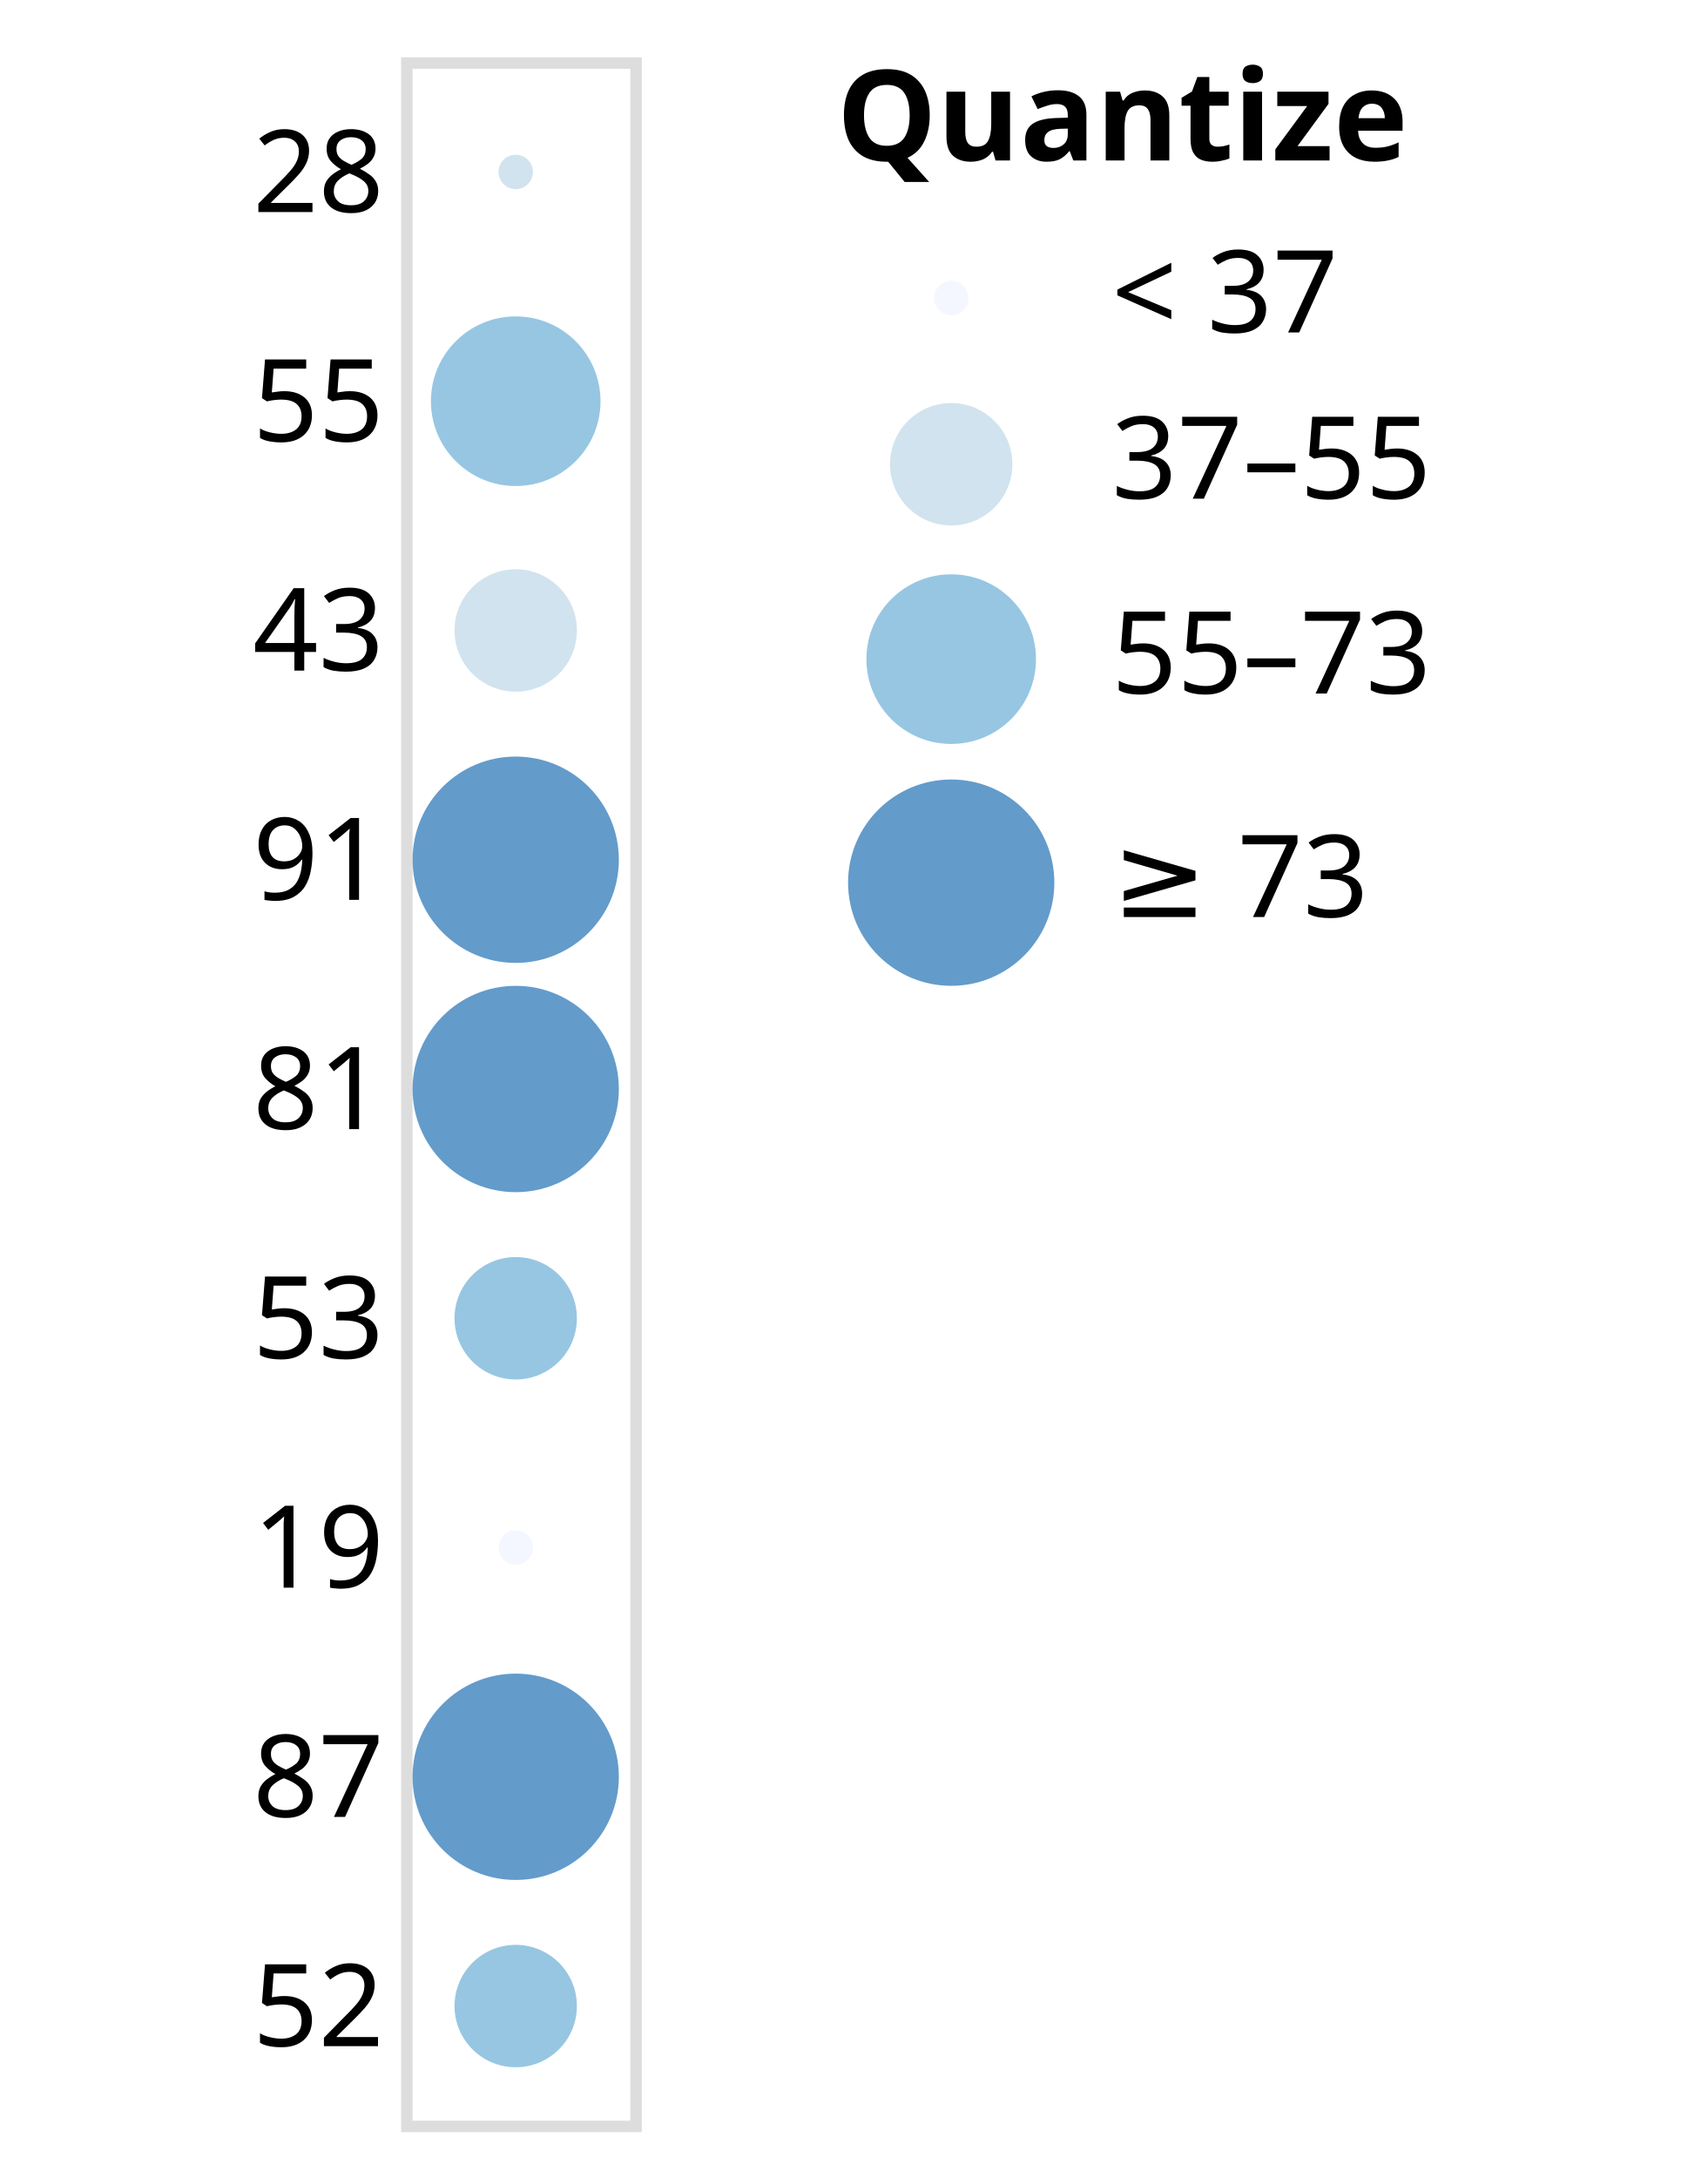
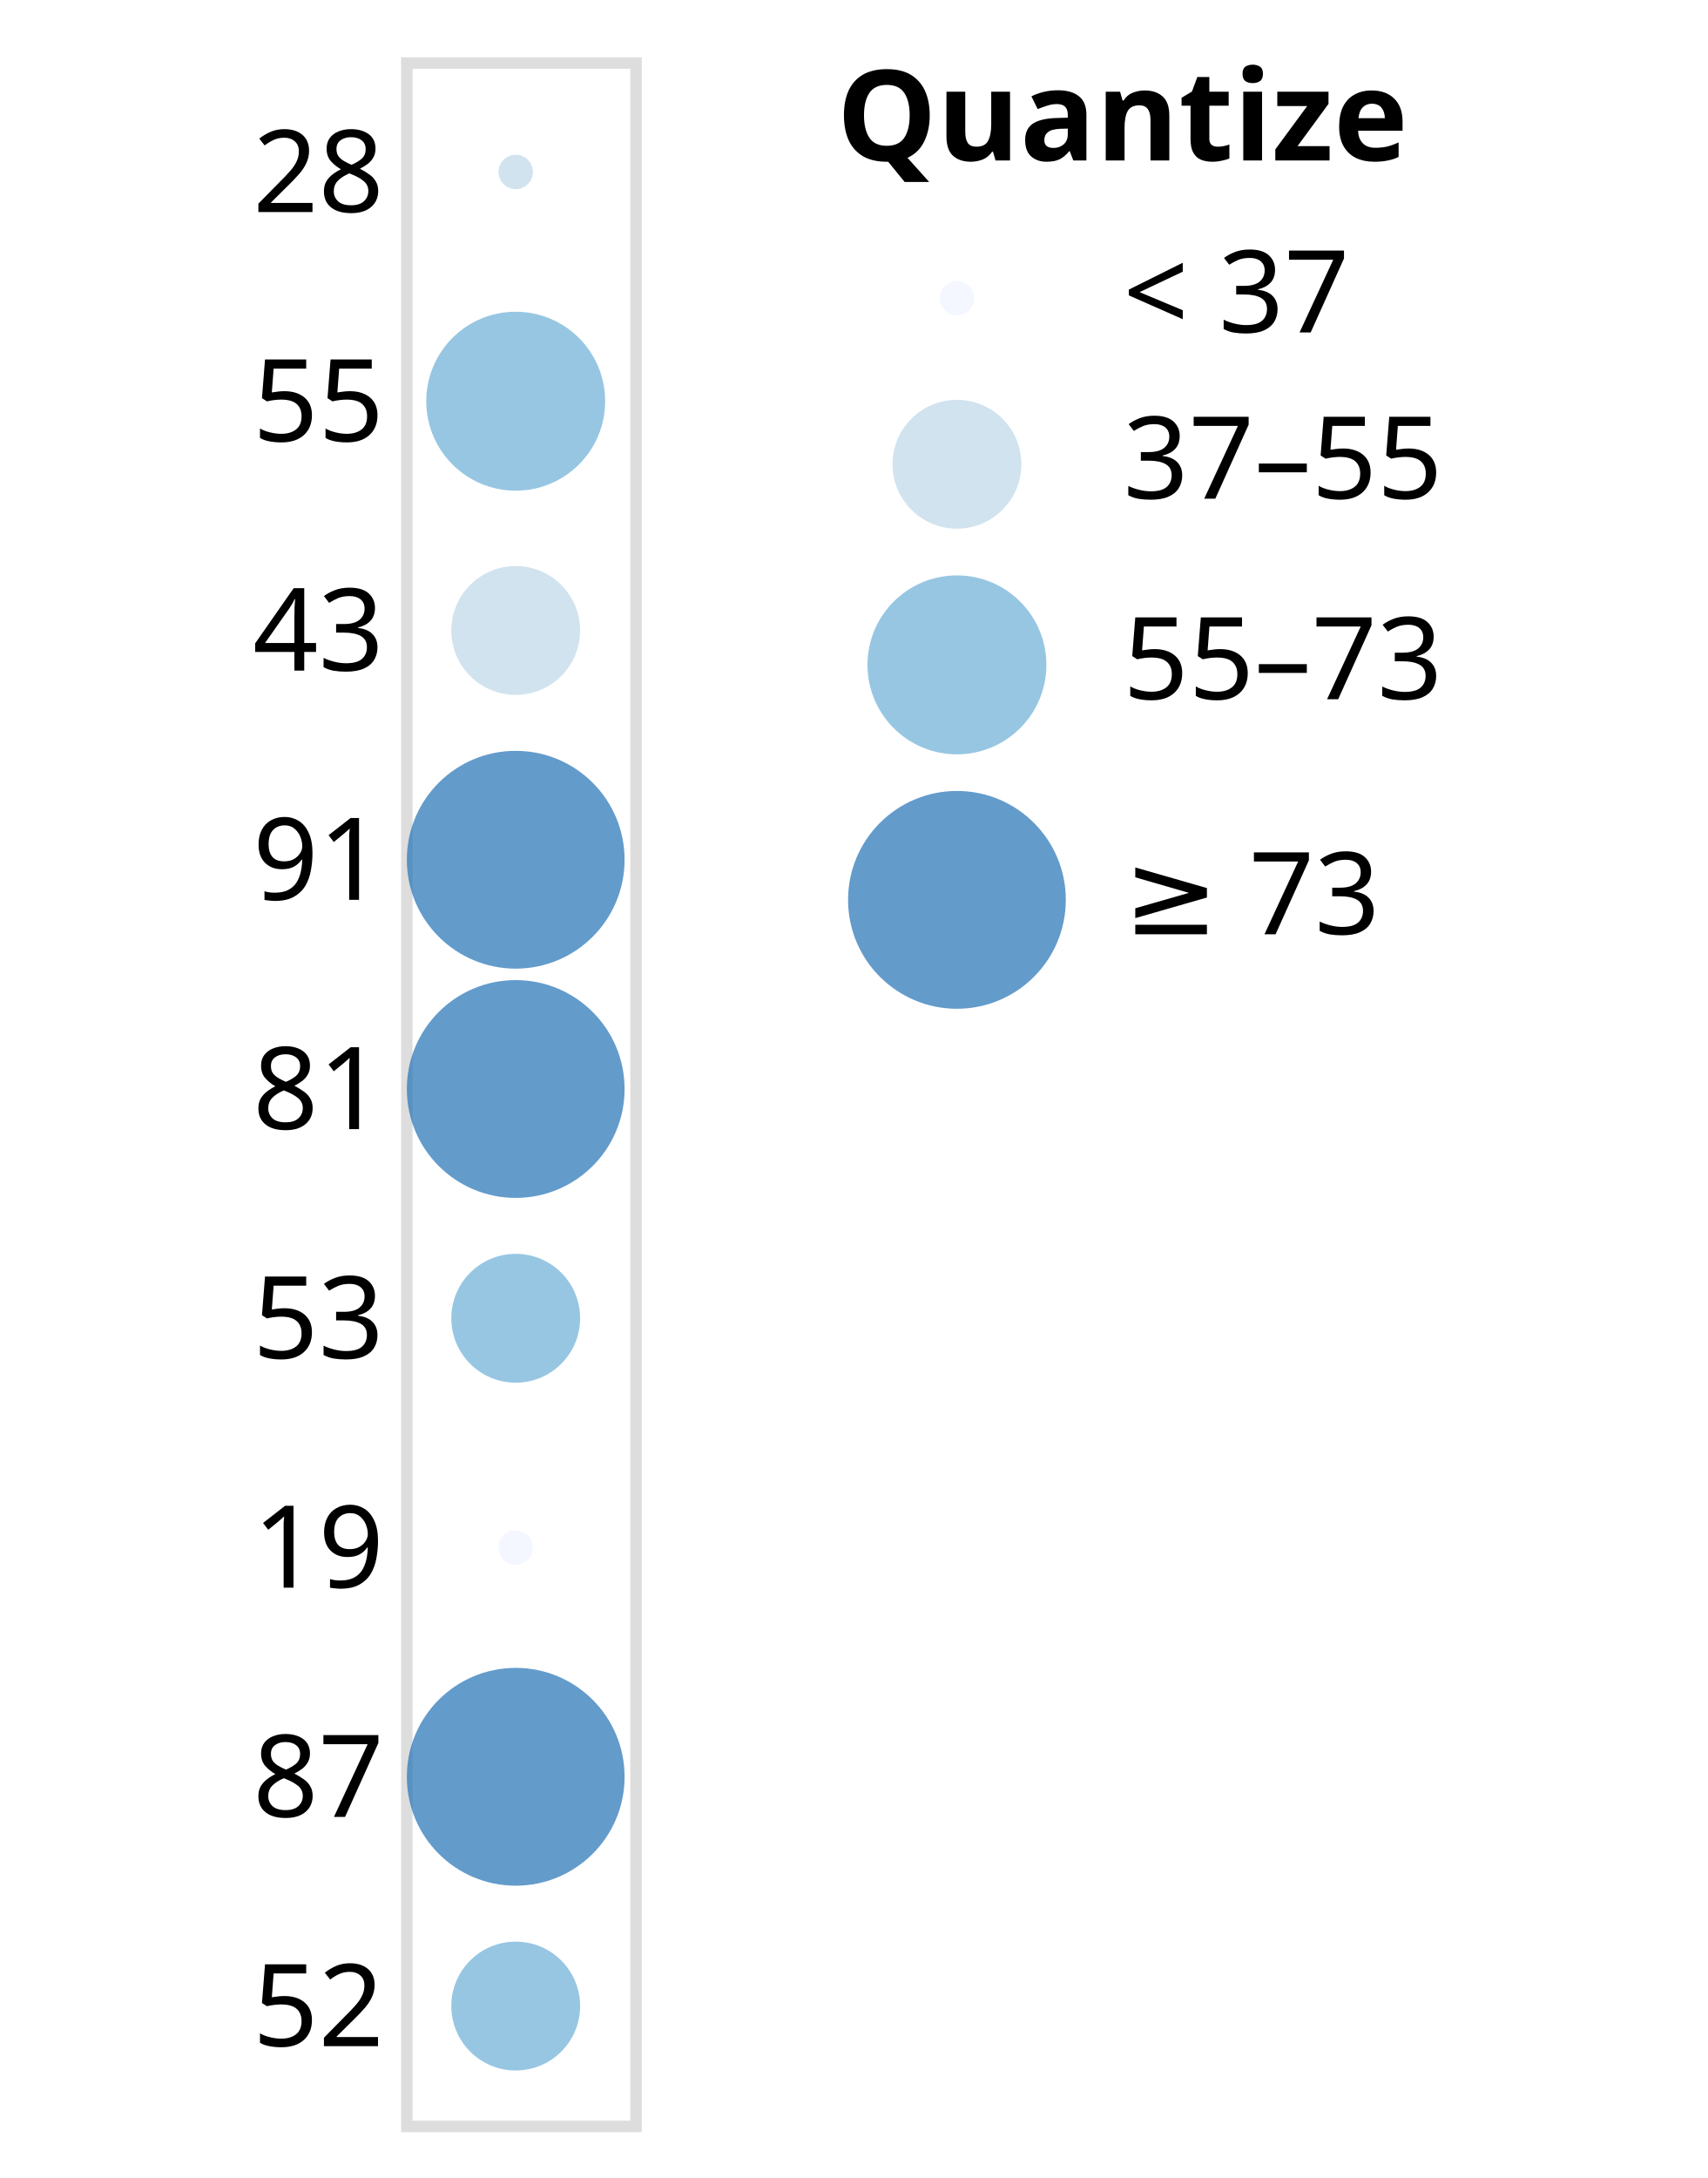
<svg xmlns="http://www.w3.org/2000/svg" class="marks" width="149" height="190" viewBox="0 0 149 190" version="1.1">
  <g transform="translate(35,5)">
    <g class="mark-group role-frame root">
      <g transform="translate(0,0)">
        <path class="background" d="M0.5,0.5h20v180h-20Z" style="fill: none; stroke: #ddd;" />
        <g>
          <g class="mark-symbol role-mark marks">
            <path transform="translate(10,10)" d="M1.5,0A1.5,1.5,0,1,1,-1.5,0A1.5,1.5,0,1,1,1.5,0" style="fill: #bdd7e7; stroke-width: 2; opacity: 0.7;" />
-             <path transform="translate(10,30)" d="M7.399,0A7.399,7.399,0,1,1,-7.399,0A7.399,7.399,0,1,1,7.399,0" style="fill: #6baed6; stroke-width: 2; opacity: 0.7;" />
-             <path transform="translate(10,50)" d="M5.339,0A5.339,5.339,0,1,1,-5.339,0A5.339,5.339,0,1,1,5.339,0" style="fill: #bdd7e7; stroke-width: 2; opacity: 0.7;" />
-             <path transform="translate(10,70)" d="M9,0A9,9,0,1,1,-9,0A9,9,0,1,1,9,0" style="fill: #2171b5; stroke-width: 2; opacity: 0.7;" />
-             <path transform="translate(10,90)" d="M9,0A9,9,0,1,1,-9,0A9,9,0,1,1,9,0" style="fill: #2171b5; stroke-width: 2; opacity: 0.7;" />
-             <path transform="translate(10,110)" d="M5.339,0A5.339,5.339,0,1,1,-5.339,0A5.339,5.339,0,1,1,5.339,0" style="fill: #6baed6; stroke-width: 2; opacity: 0.7;" />
+             <path transform="translate(10,30)" d="M7.805,0A7.805,7.805,0,1,1,-7.805,0A7.805,7.805,0,1,1,7.805,0" style="fill: #6baed6; stroke-width: 2; opacity: 0.7;" />
+             <path transform="translate(10,50)" d="M5.62,0A5.62,5.62,0,1,1,-5.62,0A5.62,5.62,0,1,1,5.62,0" style="fill: #bdd7e7; stroke-width: 2; opacity: 0.7;" />
+             <path transform="translate(10,70)" d="M9.5,0A9.5,9.5,0,1,1,-9.5,0A9.5,9.5,0,1,1,9.5,0" style="fill: #2171b5; stroke-width: 2; opacity: 0.7;" />
+             <path transform="translate(10,90)" d="M9.5,0A9.5,9.5,0,1,1,-9.5,0A9.5,9.5,0,1,1,9.5,0" style="fill: #2171b5; stroke-width: 2; opacity: 0.7;" />
+             <path transform="translate(10,110)" d="M5.62,0A5.62,5.62,0,1,1,-5.62,0A5.62,5.62,0,1,1,5.62,0" style="fill: #6baed6; stroke-width: 2; opacity: 0.7;" />
            <path transform="translate(10,130)" d="M1.5,0A1.5,1.5,0,1,1,-1.5,0A1.5,1.5,0,1,1,1.5,0" style="fill: #eff3ff; stroke-width: 2; opacity: 0.7;" />
-             <path transform="translate(10,150)" d="M9,0A9,9,0,1,1,-9,0A9,9,0,1,1,9,0" style="fill: #2171b5; stroke-width: 2; opacity: 0.7;" />
-             <path transform="translate(10,170)" d="M5.339,0A5.339,5.339,0,1,1,-5.339,0A5.339,5.339,0,1,1,5.339,0" style="fill: #6baed6; stroke-width: 2; opacity: 0.7;" />
+             <path transform="translate(10,150)" d="M9.5,0A9.5,9.5,0,1,1,-9.5,0A9.5,9.5,0,1,1,9.5,0" style="fill: #2171b5; stroke-width: 2; opacity: 0.7;" />
+             <path transform="translate(10,170)" d="M5.62,0A5.62,5.62,0,1,1,-5.62,0A5.62,5.62,0,1,1,5.62,0" style="fill: #6baed6; stroke-width: 2; opacity: 0.7;" />
          </g>
          <g class="mark-group role-legend">
            <g transform="translate(38,0)">
-               <path class="background" d="M0,0h71v81h-71Z" style="pointer-events: none; fill: none;" />
+               <path class="background" d="M0,0h71v83h-71Z" style="pointer-events: none; fill: none;" />
              <g>
                <g class="mark-group role-legend-entry">
                  <g transform="translate(0,16)">
                    <path class="background" d="M0,0h0v0h0Z" style="pointer-events: none; fill: none;" />
                    <g>
                      <g class="mark-group role-scope">
                        <g transform="translate(0,0)">
-                           <path class="background" d="M0,0h65v11h-65Z" style="pointer-events: none; fill: none; opacity: 1;" />
+                           <path class="background" d="M0,0h66v11h-66Z" style="pointer-events: none; fill: none; opacity: 1;" />
                          <g>
                            <g class="mark-symbol role-legend-symbol" style="pointer-events: none;">
-                               <path transform="translate(10,5)" d="M1.5,0A1.5,1.5,0,1,1,-1.5,0A1.5,1.5,0,1,1,1.5,0" style="fill: #eff3ff; stroke-width: 1.5; opacity: 0.7;" />
+                               <path transform="translate(10.5,5)" d="M1.5,0A1.5,1.5,0,1,1,-1.5,0A1.5,1.5,0,1,1,1.5,0" style="fill: #eff3ff; stroke-width: 1.5; opacity: 0.7;" />
                            </g>
                            <g class="mark-text role-legend-label" style="pointer-events: none;">
-                               <text text-anchor="start" transform="translate(24,8)" style="font-family: sans-serif; font-size: 10px; fill: #000; opacity: 1;">&lt; 37</text>
+                               <text text-anchor="start" transform="translate(25,8)" style="font-family: sans-serif; font-size: 10px; fill: #000; opacity: 1;">&lt; 37</text>
                            </g>
                          </g>
                        </g>
                        <g transform="translate(0,13)">
-                           <path class="background" d="M0,0h65v12.5h-65Z" style="pointer-events: none; fill: none; opacity: 1;" />
+                           <path class="background" d="M0,0h66v12.5h-66Z" style="pointer-events: none; fill: none; opacity: 1;" />
                          <g>
                            <g class="mark-symbol role-legend-symbol" style="pointer-events: none;">
-                               <path transform="translate(10,6.5)" d="M5.339,0A5.339,5.339,0,1,1,-5.339,0A5.339,5.339,0,1,1,5.339,0" style="fill: #bdd7e7; stroke-width: 1.5; opacity: 0.7;" />
+                               <path transform="translate(10.5,6.5)" d="M5.62,0A5.62,5.62,0,1,1,-5.62,0A5.62,5.62,0,1,1,5.62,0" style="fill: #bdd7e7; stroke-width: 1.5; opacity: 0.7;" />
                            </g>
                            <g class="mark-text role-legend-label" style="pointer-events: none;">
-                               <text text-anchor="start" transform="translate(24,9.5)" style="font-family: sans-serif; font-size: 10px; fill: #000; opacity: 1;">37–55</text>
+                               <text text-anchor="start" transform="translate(25,9.5)" style="font-family: sans-serif; font-size: 10px; fill: #000; opacity: 1;">37–55</text>
                            </g>
                          </g>
                        </g>
                        <g transform="translate(0,28)">
-                           <path class="background" d="M0,0h65v15.899h-65Z" style="pointer-events: none; fill: none; opacity: 1;" />
+                           <path class="background" d="M0,0h66v16.805h-66Z" style="pointer-events: none; fill: none; opacity: 1;" />
                          <g>
                            <g class="mark-symbol role-legend-symbol" style="pointer-events: none;">
-                               <path transform="translate(10,8.5)" d="M7.399,0A7.399,7.399,0,1,1,-7.399,0A7.399,7.399,0,1,1,7.399,0" style="fill: #6baed6; stroke-width: 1.5; opacity: 0.7;" />
+                               <path transform="translate(10.5,9)" d="M7.805,0A7.805,7.805,0,1,1,-7.805,0A7.805,7.805,0,1,1,7.805,0" style="fill: #6baed6; stroke-width: 1.5; opacity: 0.7;" />
                            </g>
                            <g class="mark-text role-legend-label" style="pointer-events: none;">
-                               <text text-anchor="start" transform="translate(24,11.5)" style="font-family: sans-serif; font-size: 10px; fill: #000; opacity: 1;">55–73</text>
+                               <text text-anchor="start" transform="translate(25,12)" style="font-family: sans-serif; font-size: 10px; fill: #000; opacity: 1;">55–73</text>
                            </g>
                          </g>
                        </g>
-                         <g transform="translate(0,46)">
-                           <path class="background" d="M0,0h65v19h-65Z" style="pointer-events: none; fill: none; opacity: 1;" />
+                         <g transform="translate(0,47)">
+                           <path class="background" d="M0,0h66v20h-66Z" style="pointer-events: none; fill: none; opacity: 1;" />
                          <g>
                            <g class="mark-symbol role-legend-symbol" style="pointer-events: none;">
-                               <path transform="translate(10,10)" d="M9,0A9,9,0,1,1,-9,0A9,9,0,1,1,9,0" style="fill: #2171b5; stroke-width: 1.5; opacity: 0.7;" />
+                               <path transform="translate(10.5,10.5)" d="M9.5,0A9.5,9.5,0,1,1,-9.5,0A9.5,9.5,0,1,1,9.5,0" style="fill: #2171b5; stroke-width: 1.5; opacity: 0.7;" />
                            </g>
                            <g class="mark-text role-legend-label" style="pointer-events: none;">
-                               <text text-anchor="start" transform="translate(24,13)" style="font-family: sans-serif; font-size: 10px; fill: #000; opacity: 1;">≥ 73</text>
+                               <text text-anchor="start" transform="translate(25,13.5)" style="font-family: sans-serif; font-size: 10px; fill: #000; opacity: 1;">≥ 73</text>
                            </g>
                          </g>
                        </g>
                      </g>
                    </g>
                  </g>
                </g>
                <g class="mark-text role-legend-title" style="pointer-events: none;">
                  <text text-anchor="start" transform="translate(0,9)" style="font-family: sans-serif; font-size: 11px; font-weight: bold; fill: #000; opacity: 1;">Quantize</text>
                </g>
              </g>
            </g>
          </g>
          <g class="mark-group role-axis">
            <g transform="translate(0.5,0.5)">
              <path class="background" d="M0,0h0v0h0Z" style="pointer-events: none; fill: none;" />
              <g>
                <g class="mark-text role-axis-label" style="pointer-events: none;">
                  <text text-anchor="end" transform="translate(-2,13)" style="font-family: sans-serif; font-size: 10px; fill: #000; opacity: 1;">28</text>
                  <text text-anchor="end" transform="translate(-2,33)" style="font-family: sans-serif; font-size: 10px; fill: #000; opacity: 1;">55</text>
                  <text text-anchor="end" transform="translate(-2,53)" style="font-family: sans-serif; font-size: 10px; fill: #000; opacity: 1;">43</text>
                  <text text-anchor="end" transform="translate(-2,73)" style="font-family: sans-serif; font-size: 10px; fill: #000; opacity: 1;">91</text>
                  <text text-anchor="end" transform="translate(-2,93)" style="font-family: sans-serif; font-size: 10px; fill: #000; opacity: 1;">81</text>
                  <text text-anchor="end" transform="translate(-2,113)" style="font-family: sans-serif; font-size: 10px; fill: #000; opacity: 1;">53</text>
                  <text text-anchor="end" transform="translate(-2,133)" style="font-family: sans-serif; font-size: 10px; fill: #000; opacity: 1;">19</text>
                  <text text-anchor="end" transform="translate(-2,153)" style="font-family: sans-serif; font-size: 10px; fill: #000; opacity: 1;">87</text>
                  <text text-anchor="end" transform="translate(-2,173)" style="font-family: sans-serif; font-size: 10px; fill: #000; opacity: 1;">52</text>
                </g>
              </g>
            </g>
          </g>
        </g>
      </g>
    </g>
  </g>
</svg>
